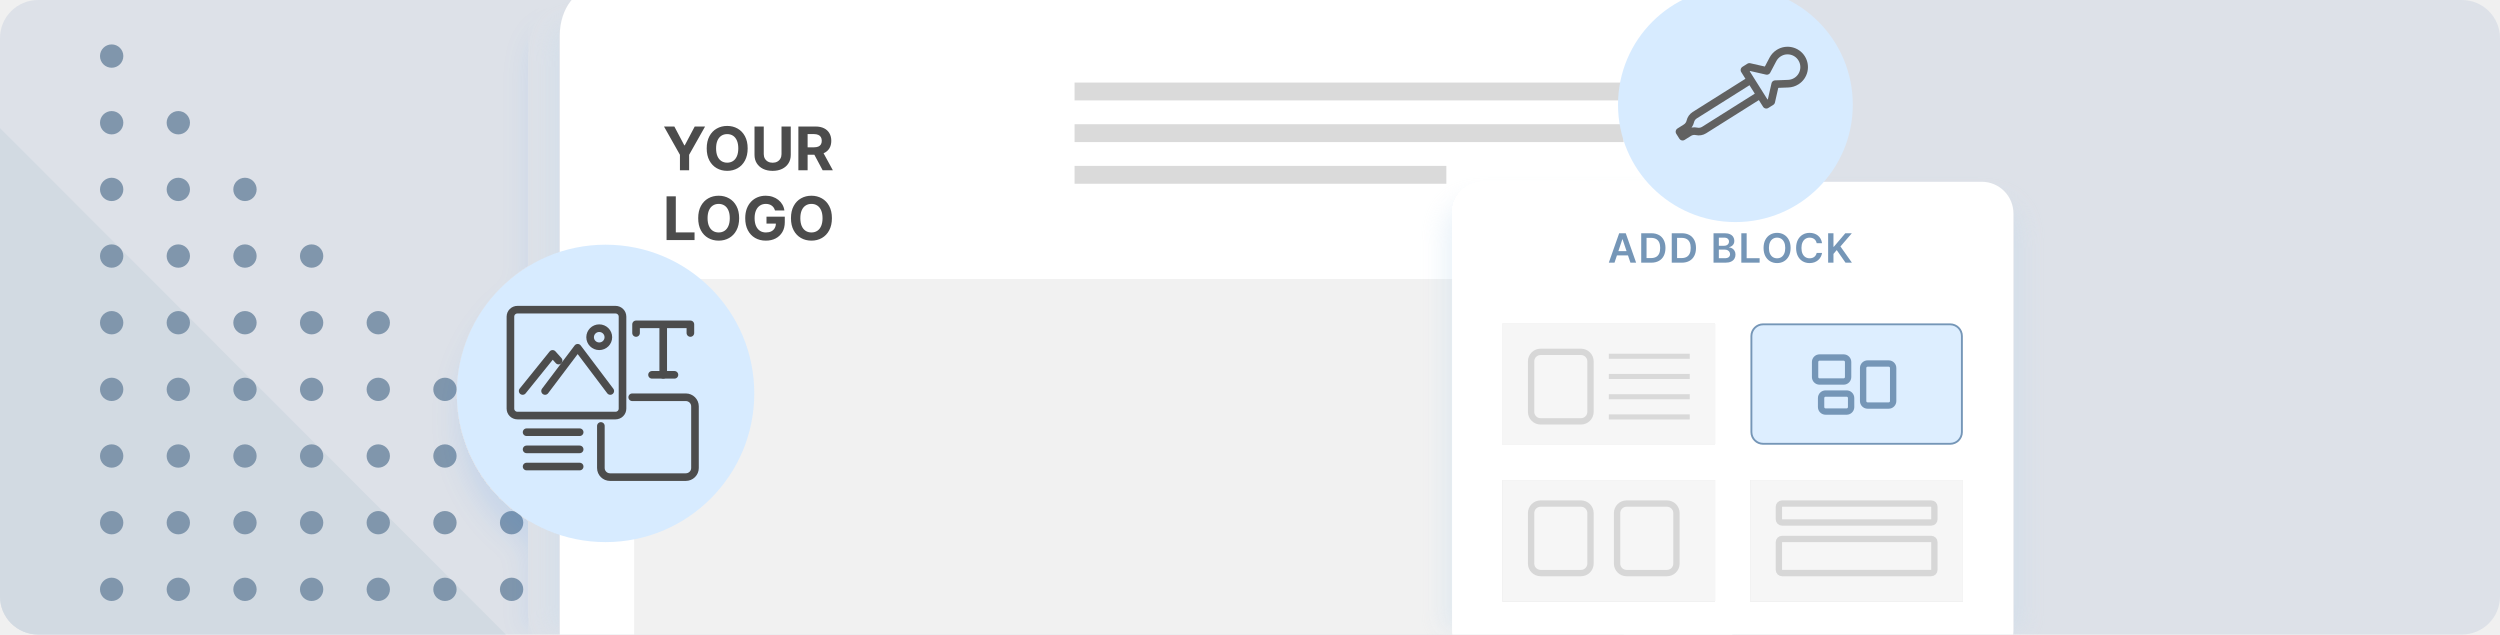
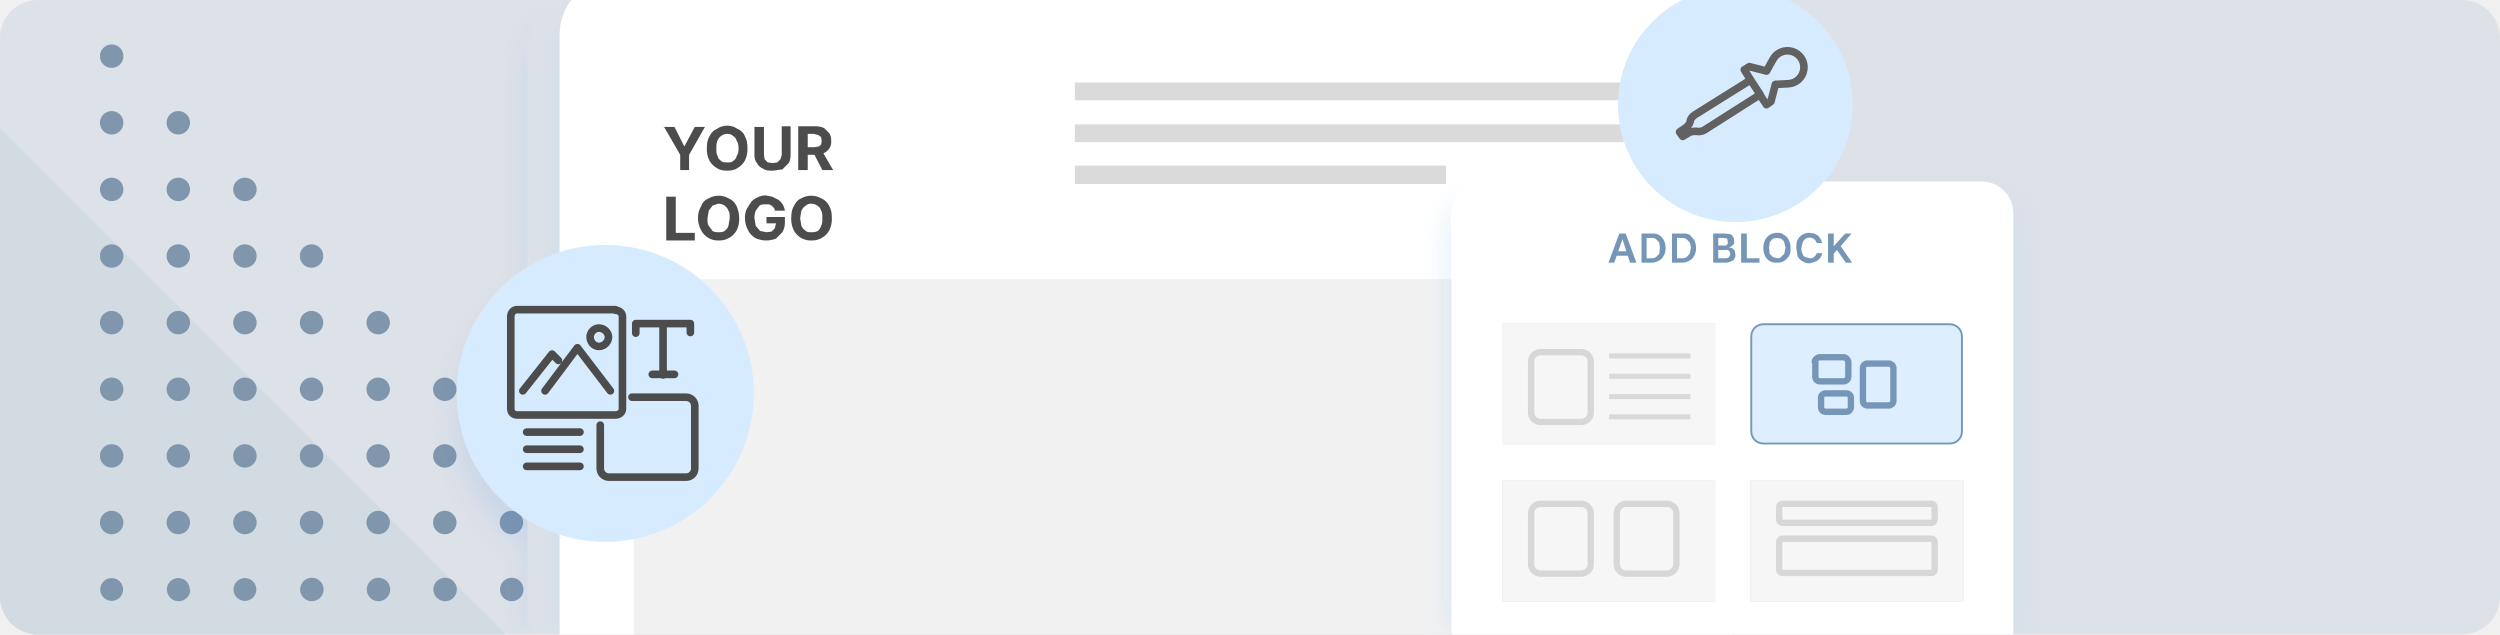
- <svg xmlns="http://www.w3.org/2000/svg" viewBox="0 0 394 100" fill="none">
-   <g clip-path="url(#clip0_22_3989)">
-     <rect width="394" height="100" rx="6" fill="#DDE1E8" />
-     <path d="M142.67 163H0V20.185L142.67 163Z" fill="#D2DAE2" />
-     <path d="M19.434 92.88C19.434 93.896 18.611 94.718 17.595 94.718C16.579 94.718 15.757 93.896 15.757 92.88C15.757 91.864 16.579 91.041 17.595 91.041C18.611 91.041 19.434 91.864 19.434 92.88Z" fill="#8096AC" />
-     <path d="M29.942 92.88C29.942 93.896 29.119 94.718 28.103 94.718C27.087 94.718 26.264 93.896 26.264 92.88C26.264 91.864 27.087 91.041 28.103 91.041C29.119 91.041 29.942 91.864 29.942 92.88Z" fill="#8096AC" />
-     <path d="M40.446 92.88C40.446 93.896 39.623 94.718 38.607 94.718C37.592 94.718 36.769 93.896 36.769 92.88C36.769 91.864 37.592 91.041 38.607 91.041C39.623 91.041 40.446 91.864 40.446 92.88Z" fill="#8096AC" />
-     <path d="M50.95 92.88C50.95 93.896 50.127 94.718 49.111 94.718C48.096 94.718 47.273 93.896 47.273 92.88C47.273 91.864 48.096 91.041 49.111 91.041C50.127 91.041 50.95 91.864 50.95 92.88Z" fill="#8096AC" />
-     <path d="M61.455 92.88C61.455 93.896 60.632 94.718 59.616 94.718C58.6 94.718 57.778 93.896 57.778 92.88C57.778 91.864 58.6 91.041 59.616 91.041C60.632 91.041 61.455 91.864 61.455 92.88Z" fill="#8096AC" />
-     <path d="M71.962 92.88C71.962 93.896 71.139 94.718 70.124 94.718C69.108 94.718 68.285 93.896 68.285 92.88C68.285 91.864 69.108 91.041 70.124 91.041C71.139 91.041 71.962 91.864 71.962 92.88Z" fill="#8096AC" />
-     <path d="M82.466 92.88C82.466 93.896 81.644 94.718 80.628 94.718C79.612 94.718 78.789 93.896 78.789 92.88C78.789 91.864 79.612 91.041 80.628 91.041C81.644 91.041 82.466 91.864 82.466 92.88Z" fill="#8096AC" />
-     <path d="M92.971 92.88C92.971 93.896 92.148 94.718 91.132 94.718C90.117 94.718 89.294 93.896 89.294 92.88C89.294 91.864 90.117 91.041 91.132 91.041C92.148 91.041 92.971 91.864 92.971 92.88Z" fill="#8096AC" />
-     <path d="M103.475 92.88C103.475 93.896 102.652 94.718 101.637 94.718C100.621 94.718 99.798 93.896 99.798 92.88C99.798 91.864 100.621 91.041 101.637 91.041C102.652 91.041 103.475 91.864 103.475 92.88Z" fill="#8096AC" />
-     <path d="M17.599 84.214C18.614 84.214 19.437 83.391 19.437 82.375C19.437 81.36 18.614 80.537 17.599 80.537C16.583 80.537 15.76 81.36 15.76 82.375C15.76 83.391 16.583 84.214 17.599 84.214Z" fill="#8096AC" />
-     <path d="M28.103 84.214C29.118 84.214 29.941 83.391 29.941 82.375C29.941 81.36 29.118 80.537 28.103 80.537C27.087 80.537 26.264 81.36 26.264 82.375C26.264 83.391 27.087 84.214 28.103 84.214Z" fill="#8096AC" />
-     <path d="M38.607 84.214C39.623 84.214 40.446 83.391 40.446 82.375C40.446 81.36 39.623 80.537 38.607 80.537C37.592 80.537 36.769 81.36 36.769 82.375C36.769 83.391 37.592 84.214 38.607 84.214Z" fill="#8096AC" />
-     <path d="M49.111 84.214C50.127 84.214 50.95 83.391 50.95 82.375C50.95 81.36 50.127 80.537 49.111 80.537C48.096 80.537 47.273 81.36 47.273 82.375C47.273 83.391 48.096 84.214 49.111 84.214Z" fill="#8096AC" />
-     <path d="M59.616 84.214C60.631 84.214 61.455 83.391 61.455 82.375C61.455 81.36 60.631 80.537 59.616 80.537C58.6 80.537 57.777 81.36 57.777 82.375C57.777 83.391 58.6 84.214 59.616 84.214Z" fill="#8096AC" />
-     <path d="M70.124 84.214C71.139 84.214 71.962 83.391 71.962 82.375C71.962 81.36 71.139 80.537 70.124 80.537C69.108 80.537 68.285 81.36 68.285 82.375C68.285 83.391 69.108 84.214 70.124 84.214Z" fill="#8096AC" />
-     <path d="M80.628 84.214C81.643 84.214 82.466 83.391 82.466 82.375C82.466 81.36 81.643 80.537 80.628 80.537C79.612 80.537 78.789 81.36 78.789 82.375C78.789 83.391 79.612 84.214 80.628 84.214Z" fill="#8096AC" />
-     <path d="M91.132 84.214C92.147 84.214 92.971 83.391 92.971 82.375C92.971 81.36 92.147 80.537 91.132 80.537C90.117 80.537 89.293 81.36 89.293 82.375C89.293 83.391 90.117 84.214 91.132 84.214Z" fill="#8096AC" />
-     <path d="M17.599 73.707C18.614 73.707 19.437 72.883 19.437 71.868C19.437 70.853 18.614 70.029 17.599 70.029C16.583 70.029 15.76 70.853 15.76 71.868C15.76 72.883 16.583 73.707 17.599 73.707Z" fill="#8096AC" />
-     <path d="M28.103 73.707C29.118 73.707 29.941 72.883 29.941 71.868C29.941 70.853 29.118 70.029 28.103 70.029C27.087 70.029 26.264 70.853 26.264 71.868C26.264 72.883 27.087 73.707 28.103 73.707Z" fill="#8096AC" />
-     <path d="M38.607 73.707C39.623 73.707 40.446 72.883 40.446 71.868C40.446 70.853 39.623 70.029 38.607 70.029C37.592 70.029 36.769 70.853 36.769 71.868C36.769 72.883 37.592 73.707 38.607 73.707Z" fill="#8096AC" />
-     <path d="M49.111 73.707C50.127 73.707 50.95 72.883 50.95 71.868C50.95 70.853 50.127 70.029 49.111 70.029C48.096 70.029 47.273 70.853 47.273 71.868C47.273 72.883 48.096 73.707 49.111 73.707Z" fill="#8096AC" />
-     <path d="M59.616 73.707C60.631 73.707 61.455 72.883 61.455 71.868C61.455 70.853 60.631 70.029 59.616 70.029C58.6 70.029 57.777 70.853 57.777 71.868C57.777 72.883 58.6 73.707 59.616 73.707Z" fill="#8096AC" />
-     <path d="M70.124 73.707C71.139 73.707 71.962 72.883 71.962 71.868C71.962 70.853 71.139 70.029 70.124 70.029C69.108 70.029 68.285 70.853 68.285 71.868C68.285 72.883 69.108 73.707 70.124 73.707Z" fill="#8096AC" />
-     <path d="M80.628 73.707C81.643 73.707 82.466 72.883 82.466 71.868C82.466 70.853 81.643 70.029 80.628 70.029C79.612 70.029 78.789 70.853 78.789 71.868C78.789 72.883 79.612 73.707 80.628 73.707Z" fill="#8096AC" />
-     <path d="M17.599 63.202C18.614 63.202 19.437 62.379 19.437 61.364C19.437 60.348 18.614 59.525 17.599 59.525C16.583 59.525 15.76 60.348 15.76 61.364C15.76 62.379 16.583 63.202 17.599 63.202Z" fill="#8096AC" />
-     <path d="M28.103 63.202C29.118 63.202 29.941 62.379 29.941 61.364C29.941 60.348 29.118 59.525 28.103 59.525C27.087 59.525 26.264 60.348 26.264 61.364C26.264 62.379 27.087 63.202 28.103 63.202Z" fill="#8096AC" />
-     <path d="M38.607 63.202C39.623 63.202 40.446 62.379 40.446 61.364C40.446 60.348 39.623 59.525 38.607 59.525C37.592 59.525 36.769 60.348 36.769 61.364C36.769 62.379 37.592 63.202 38.607 63.202Z" fill="#8096AC" />
-     <path d="M49.111 63.202C50.127 63.202 50.95 62.379 50.95 61.364C50.95 60.348 50.127 59.525 49.111 59.525C48.096 59.525 47.273 60.348 47.273 61.364C47.273 62.379 48.096 63.202 49.111 63.202Z" fill="#8096AC" />
-     <path d="M59.616 63.202C60.631 63.202 61.455 62.379 61.455 61.364C61.455 60.348 60.631 59.525 59.616 59.525C58.6 59.525 57.777 60.348 57.777 61.364C57.777 62.379 58.6 63.202 59.616 63.202Z" fill="#8096AC" />
-     <path d="M70.124 63.202C71.139 63.202 71.962 62.379 71.962 61.364C71.962 60.348 71.139 59.525 70.124 59.525C69.108 59.525 68.285 60.348 68.285 61.364C68.285 62.379 69.108 63.202 70.124 63.202Z" fill="#8096AC" />
-     <path d="M17.599 52.698C18.614 52.698 19.437 51.875 19.437 50.859C19.437 49.844 18.614 49.021 17.599 49.021C16.583 49.021 15.76 49.844 15.76 50.859C15.76 51.875 16.583 52.698 17.599 52.698Z" fill="#8096AC" />
-     <path d="M28.103 52.698C29.118 52.698 29.941 51.875 29.941 50.859C29.941 49.844 29.118 49.021 28.103 49.021C27.087 49.021 26.264 49.844 26.264 50.859C26.264 51.875 27.087 52.698 28.103 52.698Z" fill="#8096AC" />
-     <path d="M38.607 52.698C39.623 52.698 40.446 51.875 40.446 50.859C40.446 49.844 39.623 49.021 38.607 49.021C37.592 49.021 36.769 49.844 36.769 50.859C36.769 51.875 37.592 52.698 38.607 52.698Z" fill="#8096AC" />
-     <path d="M49.111 52.698C50.127 52.698 50.95 51.875 50.95 50.859C50.95 49.844 50.127 49.021 49.111 49.021C48.096 49.021 47.273 49.844 47.273 50.859C47.273 51.875 48.096 52.698 49.111 52.698Z" fill="#8096AC" />
-     <path d="M59.616 52.698C60.631 52.698 61.455 51.875 61.455 50.859C61.455 49.844 60.631 49.021 59.616 49.021C58.6 49.021 57.777 49.844 57.777 50.859C57.777 51.875 58.6 52.698 59.616 52.698Z" fill="#8096AC" />
-     <path d="M17.599 42.194C18.614 42.194 19.437 41.37 19.437 40.355C19.437 39.34 18.614 38.516 17.599 38.516C16.583 38.516 15.76 39.34 15.76 40.355C15.76 41.37 16.583 42.194 17.599 42.194Z" fill="#8096AC" />
-     <path d="M28.103 42.194C29.118 42.194 29.941 41.37 29.941 40.355C29.941 39.34 29.118 38.516 28.103 38.516C27.087 38.516 26.264 39.34 26.264 40.355C26.264 41.37 27.087 42.194 28.103 42.194Z" fill="#8096AC" />
-     <path d="M38.607 42.194C39.623 42.194 40.446 41.37 40.446 40.355C40.446 39.34 39.623 38.516 38.607 38.516C37.592 38.516 36.769 39.34 36.769 40.355C36.769 41.37 37.592 42.194 38.607 42.194Z" fill="#8096AC" />
-     <path d="M49.111 42.194C50.127 42.194 50.95 41.37 50.95 40.355C50.95 39.34 50.127 38.516 49.111 38.516C48.096 38.516 47.273 39.34 47.273 40.355C47.273 41.37 48.096 42.194 49.111 42.194Z" fill="#8096AC" />
-     <path d="M17.599 31.689C18.614 31.689 19.437 30.866 19.437 29.851C19.437 28.835 18.614 28.012 17.599 28.012C16.583 28.012 15.76 28.835 15.76 29.851C15.76 30.866 16.583 31.689 17.599 31.689Z" fill="#8096AC" />
-     <path d="M28.103 31.689C29.118 31.689 29.941 30.866 29.941 29.851C29.941 28.835 29.118 28.012 28.103 28.012C27.087 28.012 26.264 28.835 26.264 29.851C26.264 30.866 27.087 31.689 28.103 31.689Z" fill="#8096AC" />
-     <path d="M38.607 31.689C39.623 31.689 40.446 30.866 40.446 29.851C40.446 28.835 39.623 28.012 38.607 28.012C37.592 28.012 36.769 28.835 36.769 29.851C36.769 30.866 37.592 31.689 38.607 31.689Z" fill="#8096AC" />
-     <path d="M17.599 21.182C18.614 21.182 19.437 20.358 19.437 19.343C19.437 18.328 18.614 17.504 17.599 17.504C16.583 17.504 15.76 18.328 15.76 19.343C15.76 20.358 16.583 21.182 17.599 21.182Z" fill="#8096AC" />
-     <path d="M28.103 21.182C29.118 21.182 29.941 20.358 29.941 19.343C29.941 18.328 29.118 17.504 28.103 17.504C27.087 17.504 26.264 18.328 26.264 19.343C26.264 20.358 27.087 21.182 28.103 21.182Z" fill="#8096AC" />
-     <path d="M17.599 10.677C18.614 10.677 19.437 9.854 19.437 8.839C19.437 7.823 18.614 7 17.599 7C16.583 7 15.76 7.823 15.76 8.839C15.76 9.854 16.583 10.677 17.599 10.677Z" fill="#8096AC" />
-     <g filter="url(#filter0_d_22_3989)">
-       <g filter="url(#filter1_d_22_3989)">
-         <path d="M273.014 117.799C273.014 121.967 270.889 126 267.709 126H93.981C90.802 126 88.225 121.967 88.225 117.799V5.547C88.225 1.379 90.802 -2 93.981 -2H267.708C270.889 -2 273.014 1.379 273.014 5.547V117.799Z" fill="white" />
+ <svg xmlns="http://www.w3.org/2000/svg" fill="none" viewBox="0 0 394 100">
+   <g clip-path="url(#a)">
+     <rect width="394" height="100" fill="#DDE1E8" rx="6" />
+     <path fill="#D2DAE2" d="M142.7 163H0V20.2L142.7 163Z" />
+     <path fill="#8096AC" d="M19.4 92.9a1.8 1.8 0 1 1-3.6 0 1.8 1.8 0 0 1 3.6 0Zm10.6 0a1.8 1.8 0 1 1-3.7 0 1.8 1.8 0 0 1 3.6 0Zm10.4 0a1.8 1.8 0 1 1-3.6 0 1.8 1.8 0 0 1 3.6 0Zm10.6 0a1.8 1.8 0 1 1-3.7 0 1.8 1.8 0 0 1 3.7 0Zm10.5 0a1.8 1.8 0 1 1-3.7 0 1.8 1.8 0 0 1 3.7 0Zm10.5 0a1.8 1.8 0 1 1-3.7 0 1.8 1.8 0 0 1 3.7 0Zm10.5 0a1.8 1.8 0 1 1-3.7 0 1.8 1.8 0 0 1 3.7 0Zm10.5 0a1.8 1.8 0 1 1-3.7 0 1.8 1.8 0 0 1 3.7 0Zm10.5 0a1.8 1.8 0 1 1-3.7 0 1.8 1.8 0 0 1 3.7 0Zm-85.9-8.7a1.8 1.8 0 1 0 0-3.7 1.8 1.8 0 0 0 0 3.7Zm10.5 0a1.8 1.8 0 1 0 0-3.7 1.8 1.8 0 0 0 0 3.7Zm10.5 0a1.8 1.8 0 1 0 0-3.7 1.8 1.8 0 0 0 0 3.7Zm10.5 0a1.8 1.8 0 1 0 0-3.7 1.8 1.8 0 0 0 0 3.7Zm10.5 0a1.8 1.8 0 1 0 0-3.7 1.8 1.8 0 0 0 0 3.7Zm10.5 0a1.8 1.8 0 1 0 0-3.7 1.8 1.8 0 0 0 0 3.7Zm10.5 0a1.8 1.8 0 1 0 0-3.7 1.8 1.8 0 0 0 0 3.7Zm10.5 0a1.8 1.8 0 1 0 0-3.7 1.8 1.8 0 0 0 0 3.7ZM17.6 73.7a1.8 1.8 0 1 0 0-3.7 1.8 1.8 0 0 0 0 3.7Zm10.5 0a1.8 1.8 0 1 0 0-3.7 1.8 1.8 0 0 0 0 3.7Zm10.5 0a1.8 1.8 0 1 0 0-3.7 1.8 1.8 0 0 0 0 3.7Zm10.5 0a1.8 1.8 0 1 0 0-3.7 1.8 1.8 0 0 0 0 3.7Zm10.5 0a1.8 1.8 0 1 0 0-3.7 1.8 1.8 0 0 0 0 3.7Zm10.5 0a1.8 1.8 0 1 0 0-3.7 1.8 1.8 0 0 0 0 3.7Zm10.5 0a1.8 1.8 0 1 0 0-3.7 1.8 1.8 0 0 0 0 3.7Zm-63-10.5a1.8 1.8 0 1 0 0-3.7 1.8 1.8 0 0 0 0 3.7Zm10.5 0a1.8 1.8 0 1 0 0-3.7 1.8 1.8 0 0 0 0 3.7Zm10.5 0a1.8 1.8 0 1 0 0-3.7 1.8 1.8 0 0 0 0 3.7Zm10.5 0a1.8 1.8 0 1 0 0-3.7 1.8 1.8 0 0 0 0 3.7Zm10.5 0a1.8 1.8 0 1 0 0-3.7 1.8 1.8 0 0 0 0 3.7Zm10.5 0a1.8 1.8 0 1 0 0-3.7 1.8 1.8 0 0 0 0 3.7ZM17.6 52.7a1.8 1.8 0 1 0 0-3.7 1.8 1.8 0 0 0 0 3.7Zm10.5 0a1.8 1.8 0 1 0 0-3.7 1.8 1.8 0 0 0 0 3.7Zm10.5 0a1.8 1.8 0 1 0 0-3.7 1.8 1.8 0 0 0 0 3.7Zm10.5 0a1.8 1.8 0 1 0 0-3.7 1.8 1.8 0 0 0 0 3.7Zm10.5 0a1.8 1.8 0 1 0 0-3.7 1.8 1.8 0 0 0 0 3.7Zm-42-10.5a1.8 1.8 0 1 0 0-3.7 1.8 1.8 0 0 0 0 3.7Zm10.5 0a1.8 1.8 0 1 0 0-3.7 1.8 1.8 0 0 0 0 3.7Zm10.5 0a1.8 1.8 0 1 0 0-3.7 1.8 1.8 0 0 0 0 3.7Zm10.5 0a1.8 1.8 0 1 0 0-3.7 1.8 1.8 0 0 0 0 3.7ZM17.6 31.7a1.8 1.8 0 1 0 0-3.7 1.8 1.8 0 0 0 0 3.7Zm10.5 0a1.8 1.8 0 1 0 0-3.7 1.8 1.8 0 0 0 0 3.7Zm10.5 0a1.8 1.8 0 1 0 0-3.7 1.8 1.8 0 0 0 0 3.7Zm-21-10.5a1.8 1.8 0 1 0 0-3.7 1.8 1.8 0 0 0 0 3.7Zm10.5 0a1.8 1.8 0 1 0 0-3.7 1.8 1.8 0 0 0 0 3.7ZM17.6 10.7a1.8 1.8 0 1 0 0-3.7 1.8 1.8 0 0 0 0 3.7Z" />
+     <g filter="url(#b)">
+       <g filter="url(#c)">
+         <path fill="#fff" d="M273 117.8c0 4.2-2.1 8.2-5.3 8.2H94c-3.2 0-5.8-4-5.8-8.2V5.5C88.2 1.4 90.8-2 94-2h173.7c3.2 0 5.3 3.4 5.3 7.5v112.3Z" />
      </g>
-       <path d="M99.944 48.972C99.944 46.21 102.182 43.972 104.944 43.972H250.887C253.649 43.972 255.887 46.21 255.887 48.972V104.775C255.887 107.536 253.649 109.775 250.887 109.775H104.944C102.182 109.775 99.944 107.536 99.944 104.775V48.972Z" fill="#F1F1F1" />
-       <path d="M169.352 13.011H255.887V15.825H169.352V13.011ZM169.352 19.578H255.887V22.393H169.352V19.578ZM169.352 26.145H227.944V28.96H169.352V26.145Z" fill="#DADADA" />
-       <circle cx="95.437" cy="62" r="23.437" fill="#D7EBFF" />
-       <path d="M99.637 62.607H108.082C108.881 62.607 109.529 63.248 109.529 64.039V73.761C109.529 74.552 108.88 75.193 108.082 75.193H96.145C95.345 75.193 94.697 74.551 94.697 73.761V67.13" stroke="#4C4C4C" stroke-width="1.2" stroke-linecap="round" stroke-linejoin="round" />
-       <path d="M104.523 51.203V59.072" stroke="#4C4C4C" stroke-width="1.2" stroke-linecap="round" stroke-linejoin="round" />
-       <path d="M100.243 52.479V51.118H108.805V52.479" stroke="#4C4C4C" stroke-width="1.2" stroke-linecap="round" stroke-linejoin="round" />
-       <path d="M102.759 59.072H106.29" stroke="#4C4C4C" stroke-width="1.2" stroke-linecap="round" stroke-linejoin="round" />
-       <path d="M82.99 68.117H91.355" stroke="#4C4C4C" stroke-width="1.2" stroke-linecap="round" stroke-linejoin="round" />
-       <path d="M82.99 70.821H91.355" stroke="#4C4C4C" stroke-width="1.2" stroke-linecap="round" stroke-linejoin="round" />
-       <path d="M82.99 73.527H91.355" stroke="#4C4C4C" stroke-width="1.2" stroke-linecap="round" stroke-linejoin="round" />
-       <path d="M97.002 48.805H81.549C80.939 48.805 80.444 49.295 80.444 49.899V64.399C80.444 65.003 80.939 65.493 81.549 65.493H97.002C97.613 65.493 98.108 65.003 98.108 64.399V49.899C98.108 49.295 97.613 48.805 97.002 48.805Z" stroke="#4C4C4C" stroke-width="1.2" stroke-linecap="round" stroke-linejoin="round" />
-       <path d="M85.903 61.62L91.041 54.807L96.18 61.62" stroke="#4C4C4C" stroke-width="1.2" stroke-linecap="round" stroke-linejoin="round" />
-       <path d="M88.036 56.83L87.088 55.772L82.37 61.62" stroke="#4C4C4C" stroke-width="1.2" stroke-linecap="round" stroke-linejoin="round" />
-       <path d="M94.439 54.572C95.234 54.572 95.877 53.934 95.877 53.146C95.877 52.358 95.234 51.72 94.439 51.72C93.645 51.72 93.002 52.358 93.002 53.146C93.002 53.934 93.645 54.572 94.439 54.572Z" stroke="#4C4C4C" stroke-width="1.2" stroke-linecap="round" stroke-linejoin="round" />
-       <path d="M104.646 19.94H106.278L107.849 22.908H107.916L109.488 19.94H111.12L108.606 24.395V26.831H107.159V24.395L104.646 19.94ZM117.831 23.385C117.831 24.137 117.689 24.776 117.404 25.303C117.121 25.831 116.736 26.233 116.247 26.511C115.76 26.787 115.213 26.925 114.605 26.925C113.992 26.925 113.443 26.786 112.956 26.508C112.469 26.23 112.084 25.827 111.802 25.3C111.519 24.773 111.378 24.135 111.378 23.385C111.378 22.634 111.519 21.995 111.802 21.468C112.084 20.94 112.469 20.539 112.956 20.263C113.443 19.985 113.992 19.846 114.605 19.846C115.213 19.846 115.76 19.985 116.247 20.263C116.736 20.539 117.121 20.94 117.404 21.468C117.689 21.995 117.831 22.634 117.831 23.385ZM116.354 23.385C116.354 22.899 116.281 22.488 116.136 22.154C115.992 21.82 115.789 21.566 115.527 21.393C115.264 21.221 114.957 21.134 114.605 21.134C114.252 21.134 113.945 21.221 113.683 21.393C113.42 21.566 113.216 21.82 113.07 22.154C112.927 22.488 112.855 22.899 112.855 23.385C112.855 23.872 112.927 24.283 113.07 24.617C113.216 24.951 113.42 25.205 113.683 25.377C113.945 25.55 114.252 25.637 114.605 25.637C114.957 25.637 115.264 25.55 115.527 25.377C115.789 25.205 115.992 24.951 116.136 24.617C116.281 24.283 116.354 23.872 116.354 23.385ZM123.167 19.94H124.624V24.415C124.624 24.918 124.504 25.357 124.264 25.734C124.026 26.111 123.693 26.405 123.265 26.616C122.836 26.824 122.337 26.928 121.767 26.928C121.195 26.928 120.695 26.824 120.267 26.616C119.838 26.405 119.505 26.111 119.267 25.734C119.03 25.357 118.911 24.918 118.911 24.415V19.94H120.368V24.291C120.368 24.553 120.425 24.786 120.539 24.99C120.656 25.195 120.82 25.355 121.03 25.472C121.241 25.588 121.487 25.646 121.767 25.646C122.05 25.646 122.296 25.588 122.504 25.472C122.715 25.355 122.878 25.195 122.992 24.99C123.109 24.786 123.167 24.553 123.167 24.291V19.94ZM125.823 26.831V19.94H128.541C129.062 19.94 129.506 20.033 129.874 20.219C130.244 20.403 130.525 20.665 130.718 21.003C130.913 21.34 131.011 21.736 131.011 22.191C131.011 22.649 130.912 23.042 130.715 23.372C130.518 23.7 130.232 23.951 129.857 24.126C129.485 24.301 129.034 24.388 128.504 24.388H126.684V23.217H128.269C128.547 23.217 128.778 23.179 128.962 23.103C129.146 23.026 129.283 22.912 129.372 22.76C129.464 22.607 129.51 22.418 129.51 22.191C129.51 21.962 129.464 21.769 129.372 21.612C129.283 21.455 129.145 21.336 128.959 21.256C128.775 21.173 128.542 21.131 128.262 21.131H127.28V26.831H125.823ZM129.544 23.695L131.257 26.831H129.648L127.973 23.695H129.544ZM105.05 37.831V30.94H106.507V36.63H109.461V37.831H105.05ZM116.49 34.385C116.49 35.137 116.347 35.776 116.062 36.303C115.78 36.831 115.394 37.233 114.905 37.511C114.418 37.787 113.871 37.925 113.263 37.925C112.651 37.925 112.101 37.786 111.614 37.508C111.127 37.23 110.743 36.827 110.46 36.3C110.177 35.773 110.036 35.135 110.036 34.385C110.036 33.634 110.177 32.995 110.46 32.468C110.743 31.94 111.127 31.539 111.614 31.263C112.101 30.985 112.651 30.846 113.263 30.846C113.871 30.846 114.418 30.985 114.905 31.263C115.394 31.539 115.78 31.94 116.062 32.468C116.347 32.995 116.49 33.634 116.49 34.385ZM115.013 34.385C115.013 33.899 114.94 33.488 114.794 33.154C114.65 32.82 114.447 32.566 114.185 32.394C113.922 32.221 113.615 32.134 113.263 32.134C112.911 32.134 112.603 32.221 112.341 32.394C112.079 32.566 111.874 32.82 111.729 33.154C111.585 33.488 111.513 33.899 111.513 34.385C111.513 34.872 111.585 35.283 111.729 35.617C111.874 35.951 112.079 36.205 112.341 36.377C112.603 36.55 112.911 36.636 113.263 36.636C113.615 36.636 113.922 36.55 114.185 36.377C114.447 36.205 114.65 35.951 114.794 35.617C114.94 35.283 115.013 34.872 115.013 34.385ZM122.138 33.167C122.091 33.004 122.025 32.859 121.94 32.733C121.855 32.605 121.75 32.498 121.627 32.41C121.506 32.321 121.367 32.252 121.21 32.205C121.055 32.158 120.883 32.134 120.695 32.134C120.343 32.134 120.033 32.222 119.766 32.397C119.501 32.572 119.295 32.826 119.147 33.161C118.999 33.493 118.925 33.899 118.925 34.379C118.925 34.859 118.998 35.267 119.144 35.603C119.289 35.94 119.496 36.197 119.763 36.374C120.03 36.549 120.345 36.636 120.708 36.636C121.038 36.636 121.32 36.578 121.553 36.462C121.788 36.343 121.968 36.175 122.091 35.96C122.217 35.745 122.28 35.49 122.28 35.196L122.576 35.24H120.799V34.143H123.683V35.011C123.683 35.617 123.555 36.137 123.299 36.572C123.043 37.005 122.691 37.34 122.243 37.575C121.794 37.809 121.28 37.925 120.702 37.925C120.055 37.925 119.488 37.783 118.999 37.498C118.51 37.211 118.129 36.804 117.855 36.276C117.584 35.747 117.448 35.119 117.448 34.392C117.448 33.834 117.529 33.336 117.69 32.898C117.854 32.459 118.083 32.086 118.376 31.781C118.67 31.476 119.012 31.244 119.403 31.085C119.793 30.925 120.216 30.846 120.671 30.846C121.062 30.846 121.425 30.903 121.761 31.017C122.098 31.13 122.396 31.289 122.656 31.495C122.919 31.701 123.133 31.947 123.299 32.232C123.465 32.515 123.572 32.826 123.619 33.167H122.138ZM131.109 34.385C131.109 35.137 130.967 35.776 130.682 36.303C130.4 36.831 130.014 37.233 129.525 37.511C129.038 37.787 128.491 37.925 127.883 37.925C127.27 37.925 126.721 37.786 126.234 37.508C125.747 37.23 125.363 36.827 125.08 36.3C124.797 35.773 124.656 35.135 124.656 34.385C124.656 33.634 124.797 32.995 125.08 32.468C125.363 31.94 125.747 31.539 126.234 31.263C126.721 30.985 127.27 30.846 127.883 30.846C128.491 30.846 129.038 30.985 129.525 31.263C130.014 31.539 130.4 31.94 130.682 32.468C130.967 32.995 131.109 33.634 131.109 34.385ZM129.632 34.385C129.632 33.899 129.559 33.488 129.414 33.154C129.27 32.82 129.067 32.566 128.805 32.394C128.542 32.221 128.235 32.134 127.883 32.134C127.531 32.134 127.223 32.221 126.961 32.394C126.698 32.566 126.494 32.82 126.348 33.154C126.205 33.488 126.133 33.899 126.133 34.385C126.133 34.872 126.205 35.283 126.348 35.617C126.494 35.951 126.698 36.205 126.961 36.377C127.223 36.55 127.531 36.636 127.883 36.636C128.235 36.636 128.542 36.55 128.805 36.377C129.067 36.205 129.27 35.951 129.414 35.617C129.559 35.283 129.632 34.872 129.632 34.385Z" fill="#4C4C4C" />
+       <path fill="#F1F1F1" d="M100 49a5 5 0 0 1 5-5h145.9a5 5 0 0 1 5 5v55.8a5 5 0 0 1-5 5h-146a5 5 0 0 1-5-5V49Z" />
+       <path fill="#DADADA" d="M169.4 13h86.5v2.8h-86.5V13Zm0 6.6h86.5v2.8h-86.5v-2.8Zm0 6.5h58.5V29h-58.5v-3Z" />
+       <circle cx="95.4" cy="62" r="23.4" fill="#D7EBFF" />
+       <path stroke="#4C4C4C" stroke-linecap="round" stroke-linejoin="round" stroke-width="1.2" d="M99.6 62.6h8.5c.8 0 1.4.6 1.4 1.4v9.8c0 .8-.6 1.4-1.4 1.4H96c-.8 0-1.4-.6-1.4-1.4V67m9.9-15.8v7.9m-4.3-6.6V51h8.6v1.4m-6 6.6h3.5M83 68.1h8.4M83 70.8h8.4M83 73.5h8.4" />
+       <path stroke="#4C4C4C" stroke-linecap="round" stroke-linejoin="round" stroke-width="1.2" d="M97 48.8H81.5c-.6 0-1 .5-1 1.1v14.5c0 .6.4 1 1 1H97c.6 0 1.1-.4 1.1-1V49.9c0-.6-.5-1-1.1-1Z" />
+       <path stroke="#4C4C4C" stroke-linecap="round" stroke-linejoin="round" stroke-width="1.2" d="m85.9 61.6 5.1-6.8 5.2 6.8M88 56.8l-1-1-4.6 5.8m12-7c.8 0 1.5-.7 1.5-1.5 0-.7-.7-1.4-1.5-1.4s-1.4.7-1.4 1.4c0 .8.6 1.5 1.4 1.5Z" />
+       <path fill="#4C4C4C" d="M104.6 20h1.7l1.5 3h.1l1.6-3h1.6l-2.5 4.4v2.4h-1.4v-2.4l-2.6-4.5Zm13.2 3.4a4 4 0 0 1-.4 1.9 3 3 0 0 1-1.2 1.2c-.4.3-1 .4-1.6.4-.6 0-1.2-.1-1.6-.4a3 3 0 0 1-1.2-1.2 4 4 0 0 1-.4-2c0-.7.1-1.3.4-1.8.3-.6.7-1 1.2-1.2.4-.3 1-.5 1.6-.5.6 0 1.2.2 1.6.5.5.2 1 .6 1.2 1.2.3.5.4 1.1.4 1.9Zm-1.4 0c0-.5-.1-1-.3-1.2-.1-.4-.3-.6-.6-.8-.2-.2-.5-.3-.9-.3a1.7 1.7 0 0 0-1.5 1c-.2.4-.2.8-.2 1.3s0 .9.2 1.2c.1.4.3.6.6.8.2.2.6.2 1 .2.3 0 .6 0 .8-.2.3-.2.5-.4.6-.8.2-.3.3-.7.3-1.2Zm6.8-3.5h1.4v4.5c0 .5-.1 1-.3 1.3l-1 1-1.5.2c-.6 0-1.1 0-1.5-.3-.5-.2-.8-.5-1-.9-.3-.3-.4-.8-.4-1.3V20h1.5v4.4l.1.7.5.5.8.1.7-.1.5-.5.2-.7V20Zm2.6 7v-7h2.7c.6 0 1 .1 1.4.3l.8.8c.2.3.3.7.3 1.2 0 .4 0 .8-.3 1.2a2 2 0 0 1-.8.7c-.4.2-.9.3-1.4.3h-1.8v-1.2h1.6l.7-.1.4-.3.1-.6-.1-.6-.4-.3-.7-.2h-1v5.7h-1.5Zm3.7-3.2 1.8 3.1h-1.7l-1.6-3.1h1.5ZM105 37.8V31h1.5v5.7h3v1.2H105Zm11.5-3.4a4 4 0 0 1-.4 1.9 3 3 0 0 1-1.2 1.2 3 3 0 0 1-1.6.4 3 3 0 0 1-2.8-1.6 4 4 0 0 1-.5-2c0-.7.2-1.3.5-1.8.2-.6.6-1 1.1-1.2a3.2 3.2 0 0 1 3.3 0c.5.2.9.6 1.2 1.2.2.5.4 1.1.4 1.9Zm-1.5 0c0-.5 0-1-.2-1.2-.1-.4-.4-.6-.6-.8-.3-.2-.6-.3-1-.3l-.9.3-.6.8-.2 1.2c0 .5 0 .9.2 1.2l.6.8c.3.2.6.2 1 .2.3 0 .6 0 .9-.2.2-.2.5-.4.6-.8l.2-1.2Zm7.1-1.2c0-.2 0-.3-.2-.5l-.3-.3-.4-.2h-.5c-.4 0-.7 0-1 .2l-.6.8a3 3 0 0 0-.2 1.2l.2 1.2.7.8 1 .2.8-.1.5-.5.2-.8h.3-1.8v-1h2.9v.8a3 3 0 0 1-.4 1.6l-1 1a4.1 4.1 0 0 1-3.3-.1 3 3 0 0 1-1.1-1.2 4 4 0 0 1-.5-2c0-.5.1-1 .3-1.4l.7-1.1a3 3 0 0 1 1-.7c.4-.2.8-.3 1.3-.3l1 .2 1 .5a2.6 2.6 0 0 1 1 1.7H122Zm9 1.2a4 4 0 0 1-.4 1.9 3 3 0 0 1-1.2 1.2 3 3 0 0 1-1.6.4 3 3 0 0 1-2.8-1.6 4 4 0 0 1-.4-2c0-.7.1-1.3.4-1.8.3-.6.6-1 1.1-1.2a3.2 3.2 0 0 1 3.3 0c.5.2.9.6 1.2 1.2.3.5.4 1.1.4 1.9Zm-1.5 0c0-.5 0-1-.2-1.2-.1-.4-.3-.6-.6-.8-.3-.2-.6-.3-1-.3-.3 0-.6.1-.8.3-.3.2-.5.4-.7.8l-.2 1.2.2 1.2c.2.4.4.6.7.8.2.2.5.2.9.2.3 0 .6 0 1-.2.2-.2.4-.4.5-.8.2-.3.2-.7.2-1.2Z" />
    </g>
-     <g filter="url(#filter2_d_22_3989)">
-       <rect x="228.845" y="28.647" width="88.471" height="75.718" rx="5" fill="white" />
+     <g filter="url(#d)">
+       <rect width="88.5" height="75.7" x="228.8" y="28.6" fill="#fff" rx="5" />
    </g>
-     <rect x="236.816" y="50.964" width="33.475" height="19.129" fill="#F1F1F1" />
-     <rect x="236.816" y="50.964" width="33.475" height="19.129" fill="#F1F1F1" />
-     <rect x="236.816" y="50.964" width="33.475" height="19.129" fill="#F1F1F1" />
-     <rect x="236.816" y="50.964" width="33.475" height="19.129" fill="#F1F1F1" />
-     <rect x="236.816" y="50.964" width="33.475" height="19.129" fill="#F6F6F6" />
-     <rect x="276.02" y="51.114" width="33.175" height="18.829" rx="1.85" fill="#EBEBEB" />
-     <rect x="276.02" y="51.114" width="33.175" height="18.829" rx="1.85" fill="#EBEBEB" />
-     <rect x="276.02" y="51.114" width="33.175" height="18.829" rx="1.85" fill="#EBEBEB" />
-     <rect x="276.02" y="51.114" width="33.175" height="18.829" rx="1.85" fill="#EBEBEB" />
-     <rect x="276.02" y="51.114" width="33.175" height="18.829" rx="1.85" fill="#DDEEFF" />
-     <rect x="276.02" y="51.114" width="33.175" height="18.829" rx="1.85" stroke="#7596B7" stroke-width="0.3" />
-     <path d="M286.057 57.053C286.057 56.661 286.375 56.343 286.767 56.343H290.553C290.945 56.343 291.263 56.661 291.263 57.053V59.419C291.263 59.812 290.945 60.129 290.553 60.129H286.767C286.375 60.129 286.057 59.812 286.057 59.419V57.053Z" stroke="#7596B7" stroke-linecap="round" stroke-linejoin="round" />
-     <path d="M293.629 58C293.629 57.608 293.947 57.29 294.339 57.29H297.652C298.044 57.29 298.362 57.608 298.362 58V63.205C298.362 63.597 298.044 63.915 297.652 63.915H294.339C293.947 63.915 293.629 63.597 293.629 63.205V58Z" stroke="#7596B7" stroke-linecap="round" stroke-linejoin="round" />
-     <path d="M287.004 62.732C287.004 62.34 287.322 62.022 287.714 62.022H291.026C291.418 62.022 291.736 62.34 291.736 62.732V64.152C291.736 64.544 291.418 64.862 291.026 64.862H287.714C287.322 64.862 287.004 64.544 287.004 64.152V62.732Z" stroke="#7596B7" stroke-linecap="round" stroke-linejoin="round" />
-     <rect x="236.816" y="75.672" width="33.475" height="19.129" fill="#EBEBEB" />
-     <rect x="236.816" y="75.672" width="33.475" height="19.129" fill="#EBEBEB" />
-     <rect x="236.816" y="75.672" width="33.475" height="19.129" fill="#EBEBEB" />
-     <rect x="236.816" y="75.672" width="33.475" height="19.129" fill="#EBEBEB" />
-     <rect x="236.816" y="75.672" width="33.475" height="19.129" fill="#F6F6F6" />
-     <rect x="275.87" y="75.672" width="33.475" height="19.129" fill="#EBEBEB" />
-     <rect x="275.87" y="75.672" width="33.475" height="19.129" fill="#EBEBEB" />
-     <rect x="275.87" y="75.672" width="33.475" height="19.129" fill="#EBEBEB" />
-     <rect x="275.87" y="75.672" width="33.475" height="19.129" fill="#EBEBEB" />
-     <rect x="275.87" y="75.672" width="33.475" height="19.129" fill="#F6F6F6" />
-     <path d="M288.114 41.399V36.761H288.954V38.892H289.011L290.82 36.761H291.846L290.053 38.842L291.862 41.399H290.852L289.468 39.411L288.954 40.017V41.399H288.114Z" fill="#7596B7" />
-     <path d="M287.154 38.326H286.307C286.283 38.187 286.238 38.064 286.173 37.957C286.108 37.848 286.028 37.756 285.931 37.681C285.834 37.605 285.724 37.549 285.6 37.511C285.478 37.472 285.346 37.452 285.204 37.452C284.952 37.452 284.729 37.516 284.534 37.642C284.339 37.768 284.187 37.952 284.077 38.195C283.966 38.436 283.911 38.731 283.911 39.08C283.911 39.435 283.966 39.734 284.077 39.977C284.188 40.218 284.341 40.401 284.534 40.525C284.729 40.647 284.951 40.708 285.202 40.708C285.341 40.708 285.471 40.69 285.591 40.654C285.714 40.616 285.823 40.561 285.92 40.489C286.018 40.416 286.1 40.327 286.166 40.221C286.234 40.116 286.281 39.995 286.307 39.859L287.154 39.864C287.122 40.084 287.053 40.291 286.948 40.484C286.844 40.677 286.707 40.848 286.538 40.996C286.369 41.142 286.171 41.257 285.945 41.34C285.718 41.422 285.467 41.462 285.191 41.462C284.783 41.462 284.419 41.368 284.099 41.179C283.779 40.99 283.527 40.718 283.343 40.362C283.159 40.005 283.067 39.578 283.067 39.08C283.067 38.581 283.159 38.153 283.345 37.799C283.531 37.442 283.784 37.17 284.104 36.981C284.424 36.792 284.786 36.698 285.191 36.698C285.449 36.698 285.689 36.734 285.911 36.807C286.133 36.879 286.33 36.986 286.504 37.126C286.677 37.265 286.82 37.435 286.932 37.638C287.045 37.839 287.119 38.068 287.154 38.326Z" fill="#7596B7" />
-     <path d="M282.199 39.08C282.199 39.58 282.105 40.008 281.918 40.364C281.732 40.719 281.479 40.99 281.157 41.179C280.837 41.368 280.474 41.462 280.068 41.462C279.662 41.462 279.298 41.368 278.977 41.179C278.657 40.989 278.403 40.717 278.216 40.362C278.03 40.005 277.938 39.578 277.938 39.08C277.938 38.581 278.03 38.153 278.216 37.799C278.403 37.442 278.657 37.17 278.977 36.981C279.298 36.792 279.662 36.698 280.068 36.698C280.474 36.698 280.837 36.792 281.157 36.981C281.479 37.17 281.732 37.442 281.918 37.799C282.105 38.153 282.199 38.581 282.199 39.08ZM281.354 39.08C281.354 38.728 281.299 38.432 281.189 38.19C281.08 37.947 280.929 37.764 280.736 37.64C280.543 37.515 280.32 37.452 280.068 37.452C279.816 37.452 279.593 37.515 279.4 37.64C279.207 37.764 279.055 37.947 278.945 38.19C278.836 38.432 278.782 38.728 278.782 39.08C278.782 39.432 278.836 39.729 278.945 39.972C279.055 40.214 279.207 40.397 279.4 40.523C279.593 40.646 279.816 40.708 280.068 40.708C280.32 40.708 280.543 40.646 280.736 40.523C280.929 40.397 281.08 40.214 281.189 39.972C281.299 39.729 281.354 39.432 281.354 39.08Z" fill="#7596B7" />
-     <path d="M274.433 41.399V36.761H275.273V40.695H277.316V41.399H274.433Z" fill="#7596B7" />
-     <path d="M270.051 41.399V36.761H271.826C272.161 36.761 272.44 36.814 272.662 36.92C272.885 37.024 273.052 37.167 273.162 37.348C273.274 37.529 273.33 37.734 273.33 37.964C273.33 38.153 273.294 38.314 273.221 38.448C273.149 38.581 273.051 38.689 272.929 38.772C272.807 38.855 272.67 38.915 272.519 38.951V38.996C272.684 39.005 272.841 39.056 272.992 39.148C273.145 39.239 273.269 39.367 273.366 39.533C273.463 39.699 273.511 39.9 273.511 40.135C273.511 40.375 273.453 40.591 273.337 40.783C273.22 40.973 273.045 41.123 272.811 41.233C272.577 41.344 272.283 41.399 271.928 41.399H270.051ZM270.891 40.697H271.795C272.099 40.697 272.319 40.639 272.453 40.523C272.589 40.405 272.657 40.254 272.657 40.07C272.657 39.932 272.623 39.809 272.555 39.698C272.487 39.587 272.391 39.499 272.266 39.436C272.14 39.371 271.991 39.338 271.817 39.338H270.891V40.697ZM270.891 38.734H271.722C271.867 38.734 271.998 38.707 272.114 38.654C272.23 38.6 272.321 38.524 272.388 38.426C272.456 38.326 272.49 38.208 272.49 38.072C272.49 37.893 272.426 37.745 272.299 37.629C272.174 37.513 271.988 37.454 271.74 37.454H270.891V38.734Z" fill="#7596B7" />
-     <path d="M265.038 41.399H263.467V36.761H265.07C265.53 36.761 265.926 36.854 266.256 37.04C266.588 37.224 266.843 37.489 267.022 37.835C267.2 38.18 267.289 38.594 267.289 39.076C267.289 39.559 267.199 39.974 267.019 40.321C266.841 40.668 266.584 40.935 266.247 41.12C265.912 41.306 265.509 41.399 265.038 41.399ZM264.307 40.672H264.997C265.32 40.672 265.59 40.613 265.806 40.495C266.021 40.376 266.184 40.199 266.292 39.963C266.401 39.726 266.455 39.43 266.455 39.076C266.455 38.721 266.401 38.426 266.292 38.193C266.184 37.957 266.023 37.781 265.81 37.665C265.599 37.547 265.336 37.488 265.022 37.488H264.307V40.672Z" fill="#7596B7" />
-     <path d="M260.226 41.399H258.655V36.761H260.258C260.719 36.761 261.114 36.854 261.445 37.04C261.777 37.224 262.032 37.489 262.21 37.835C262.388 38.18 262.477 38.594 262.477 39.076C262.477 39.559 262.387 39.974 262.208 40.321C262.03 40.668 261.772 40.935 261.436 41.12C261.1 41.306 260.697 41.399 260.226 41.399ZM259.495 40.672H260.186C260.509 40.672 260.778 40.613 260.994 40.495C261.21 40.376 261.372 40.199 261.481 39.963C261.59 39.726 261.644 39.43 261.644 39.076C261.644 38.721 261.59 38.426 261.481 38.193C261.372 37.957 261.211 37.781 260.999 37.665C260.787 37.547 260.525 37.488 260.211 37.488H259.495V40.672Z" fill="#7596B7" />
-     <path d="M254.445 41.399H253.548L255.181 36.761H256.218L257.853 41.399H256.956L255.718 37.712H255.681L254.445 41.399ZM254.474 39.581H256.92V40.255H254.474V39.581Z" fill="#7596B7" />
-     <rect x="241.301" y="55.451" width="9.361" height="10.956" rx="1.5" stroke="#D7D7D7" />
-     <rect x="241.301" y="79.361" width="9.361" height="10.956" rx="1.5" stroke="#D7D7D7" />
-     <rect x="254.85" y="79.361" width="9.361" height="10.956" rx="1.5" stroke="#D7D7D7" />
-     <rect x="253.553" y="62.123" width="12.753" height="0.797" fill="#D9D9D9" />
-     <rect x="253.553" y="65.312" width="12.753" height="0.797" fill="#D9D9D9" />
-     <rect x="253.553" y="55.746" width="12.753" height="0.797" fill="#D9D9D9" />
-     <rect x="253.553" y="58.935" width="12.753" height="0.797" fill="#D9D9D9" />
-     <rect x="280.355" y="79.361" width="24.505" height="2.985" rx="0.5" stroke="#D7D7D7" />
-     <rect x="280.355" y="84.94" width="24.505" height="5.376" rx="0.5" stroke="#D7D7D7" />
+     <path fill="#F1F1F1" d="M236.8 51h33.5v19.1h-33.5z" />
+     <path fill="#F1F1F1" d="M236.8 51h33.5v19.1h-33.5z" />
+     <path fill="#F1F1F1" d="M236.8 51h33.5v19.1h-33.5z" />
+     <path fill="#F1F1F1" d="M236.8 51h33.5v19.1h-33.5z" />
+     <path fill="#F6F6F6" d="M236.8 51h33.5v19.1h-33.5z" />
+     <rect width="33.2" height="18.8" x="276" y="51.1" fill="#EBEBEB" rx="1.9" />
+     <rect width="33.2" height="18.8" x="276" y="51.1" fill="#EBEBEB" rx="1.9" />
+     <rect width="33.2" height="18.8" x="276" y="51.1" fill="#EBEBEB" rx="1.9" />
+     <rect width="33.2" height="18.8" x="276" y="51.1" fill="#EBEBEB" rx="1.9" />
+     <rect width="33.2" height="18.8" x="276" y="51.1" fill="#DEF" rx="1.9" />
+     <rect width="33.2" height="18.8" x="276" y="51.1" stroke="#7596B7" stroke-width=".3" rx="1.9" />
+     <path stroke="#7596B7" stroke-linecap="round" stroke-linejoin="round" d="M286 57c0-.3.4-.7.8-.7h3.8c.3 0 .7.4.7.8v2.3c0 .4-.4.7-.7.7h-3.8a.7.7 0 0 1-.7-.7v-2.3Zm7.6 1c0-.4.3-.7.7-.7h3.4c.3 0 .7.3.7.7v5.2c0 .4-.4.7-.7.7h-3.4a.7.7 0 0 1-.7-.7V58Zm-6.6 4.7c0-.4.3-.7.7-.7h3.3c.4 0 .7.3.7.7v1.5c0 .3-.3.7-.7.7h-3.3a.7.7 0 0 1-.7-.7v-1.5Z" />
+     <path fill="#EBEBEB" d="M236.8 75.7h33.5v19.1h-33.5z" />
+     <path fill="#EBEBEB" d="M236.8 75.7h33.5v19.1h-33.5z" />
+     <path fill="#EBEBEB" d="M236.8 75.7h33.5v19.1h-33.5z" />
+     <path fill="#EBEBEB" d="M236.8 75.7h33.5v19.1h-33.5z" />
+     <path fill="#F6F6F6" d="M236.8 75.7h33.5v19.1h-33.5z" />
+     <path fill="#EBEBEB" d="M275.9 75.7h33.5v19.1h-33.5z" />
+     <path fill="#EBEBEB" d="M275.9 75.7h33.5v19.1h-33.5z" />
+     <path fill="#EBEBEB" d="M275.9 75.7h33.5v19.1h-33.5z" />
+     <path fill="#EBEBEB" d="M275.9 75.7h33.5v19.1h-33.5z" />
+     <path fill="#F6F6F6" d="M275.9 75.7h33.5v19.1h-33.5z" />
+     <path fill="#7596B7" d="M288.1 41.4v-4.6h.9v2l1.8-2h1l-1.7 2 1.8 2.6h-1l-1.4-2-.5.6v1.4h-.9Zm-.9-3.1h-.9a1 1 0 0 0-.4-.6 1 1 0 0 0-.3-.2 1.3 1.3 0 0 0-1 .1c-.3.2-.4.4-.5.6l-.2.9c0 .3 0 .6.2.9 0 .2.2.4.4.5l.7.2h.4l.3-.2.3-.3.1-.3h.9a1.8 1.8 0 0 1-1.3 1.4l-.7.2a2 2 0 0 1-1.1-.3 2 2 0 0 1-.8-.8l-.2-1.3c0-.5 0-1 .2-1.3a2 2 0 0 1 1.9-1.1l.7.1.6.3.4.5.3.7Zm-5 .7c0 .6 0 1-.3 1.4a2 2 0 0 1-1.8 1c-.4 0-.8 0-1.1-.2a2 2 0 0 1-.8-.8c-.2-.4-.3-.8-.3-1.3s.1-1 .3-1.3a2 2 0 0 1 1.9-1.1c.4 0 .7 0 1 .3.4.2.6.4.8.8.2.4.3.8.3 1.3Zm-.8 0-.2-.8c-.1-.3-.3-.4-.5-.6l-.6-.1-.7.1-.5.6-.1.9.1.9.5.5.7.2c.2 0 .4 0 .6-.2l.5-.5.2-1Zm-7 2.4v-4.6h.9v3.9h2v.7h-2.9Zm-4.4 0v-4.6h1.8l.9.1a1.1 1.1 0 0 1 .6 1v.5l-.4.4-.4.2.5.1.4.4.1.6c0 .3 0 .5-.2.7 0 .2-.3.3-.5.4a2 2 0 0 1-.9.2h-1.8Zm.9-.7h.9c.3 0 .5 0 .7-.2l.2-.4a.7.7 0 0 0-.4-.7 1 1 0 0 0-.5 0h-1v1.3Zm0-2h1.1l.3-.3v-.3l-.1-.5-.6-.1h-.8v1.2Zm-5.9 2.7h-1.5v-4.6h1.6c.4 0 .8 0 1.2.2l.7.8c.2.4.3.8.3 1.3s-.1.9-.3 1.2c-.2.4-.4.6-.8.8-.3.2-.7.3-1.2.3Zm-.7-.7h.7c.3 0 .6 0 .8-.2l.5-.5.2-1-.2-.8-.5-.5c-.2-.2-.5-.2-.8-.2h-.7v3.2Zm-4.1.7h-1.5v-4.6h1.6c.4 0 .8 0 1.1.2.4.2.6.5.8.8.2.4.3.8.3 1.3s-.1.9-.3 1.2c-.2.4-.4.6-.8.8-.3.2-.7.3-1.2.3Zm-.7-.7h.7c.3 0 .6 0 .8-.2l.5-.5.1-1-.1-.8-.5-.5c-.2-.2-.5-.2-.8-.2h-.7v3.2Zm-5.1.7h-.9l1.7-4.6h1l1.7 4.6h-1l-1.2-3.7-1.3 3.7Zm0-1.8h2.5v.7h-2.4v-.7Z" />
+     <rect width="9.4" height="11" x="241.3" y="55.5" stroke="#D7D7D7" rx="1.5" />
+     <rect width="9.4" height="11" x="241.3" y="79.4" stroke="#D7D7D7" rx="1.5" />
+     <rect width="9.4" height="11" x="254.8" y="79.4" stroke="#D7D7D7" rx="1.5" />
+     <path fill="#D9D9D9" d="M253.6 62.1h12.8v.8h-12.8zm0 3.2h12.8v.8h-12.8zm0-9.6h12.8v.8h-12.8zm0 3.2h12.8v.8h-12.8z" />
+     <rect width="24.5" height="3" x="280.4" y="79.4" stroke="#D7D7D7" rx=".5" />
+     <rect width="24.5" height="5.4" x="280.4" y="84.9" stroke="#D7D7D7" rx=".5" />
    <circle cx="273.5" cy="16.5" r="18.5" fill="#D7EBFF" />
-     <g clip-path="url(#clip1_22_3989)">
-       <path d="M277.384 14.946L278.367 16.508L279.148 16.016L279.773 13.265L281.822 13.187C282.266 13.17 282.711 13.041 283.113 12.787C284.333 12.019 284.7 10.407 283.931 9.187C283.163 7.967 281.552 7.601 280.332 8.369C279.929 8.623 279.62 8.968 279.413 9.36L278.456 11.174L275.706 10.549L274.925 11.041L275.908 12.603M277.384 14.946L268.564 20.499C268.21 20.722 267.783 20.795 267.375 20.702C266.968 20.61 266.54 20.683 266.187 20.905L265.177 21.541L264.685 20.76L265.695 20.125C266.048 19.902 266.299 19.548 266.392 19.14C266.484 18.733 266.735 18.379 267.089 18.156L275.908 12.603M277.384 14.946L275.908 12.603" stroke="#616161" stroke-width="1.2" stroke-linecap="round" stroke-linejoin="round" />
+     <g clip-path="url(#e)">
+       <path stroke="#616161" stroke-linecap="round" stroke-linejoin="round" stroke-width="1.2" d="m277.4 15 1 1.5.7-.5.7-2.7 2-.1a2.6 2.6 0 1 0-2.4-3.8l-1 1.8-2.7-.7-.8.5 1 1.6m1.5 2.3-8.8 5.6c-.4.2-.8.3-1.2.2-.4 0-.9 0-1.2.2l-1 .6-.5-.7 1-.7c.3-.2.6-.6.7-1 0-.4.3-.7.7-1l8.8-5.5m1.5 2.3-1.5-2.3" />
    </g>
  </g>
  <defs>
-     <filter id="filter0_d_22_3989" x="68" y="-2" width="209.014" height="136" filterUnits="userSpaceOnUse" color-interpolation-filters="sRGB">
+     <filter id="b" width="209" height="136" x="68" y="-2" color-interpolation-filters="sRGB" filterUnits="userSpaceOnUse">
      <feFlood flood-opacity="0" result="BackgroundImageFix" />
-       <feColorMatrix in="SourceAlpha" type="matrix" values="0 0 0 0 0 0 0 0 0 0 0 0 0 0 0 0 0 0 127 0" result="hardAlpha" />
+       <feColorMatrix in="SourceAlpha" result="hardAlpha" values="0 0 0 0 0 0 0 0 0 0 0 0 0 0 0 0 0 0 127 0" />
      <feOffset dy="4" />
      <feGaussianBlur stdDeviation="2" />
      <feComposite in2="hardAlpha" operator="out" />
-       <feColorMatrix type="matrix" values="0 0 0 0 0.062 0 0 0 0 0.46 0 0 0 0 0.947 0 0 0 0.1 0" />
-       <feBlend mode="normal" in2="BackgroundImageFix" result="effect1_dropShadow_22_3989" />
-       <feBlend mode="normal" in="SourceGraphic" in2="effect1_dropShadow_22_3989" result="shape" />
+       <feColorMatrix values="0 0 0 0 0.062 0 0 0 0 0.46 0 0 0 0 0.947 0 0 0 0.1 0" />
+       <feBlend in2="BackgroundImageFix" result="effect1_dropShadow_22_3989" />
+       <feBlend in="SourceGraphic" in2="effect1_dropShadow_22_3989" result="shape" />
    </filter>
-     <filter id="filter1_d_22_3989" x="83.225" y="-3" width="194.789" height="138" filterUnits="userSpaceOnUse" color-interpolation-filters="sRGB">
+     <filter id="c" width="194.8" height="138" x="83.2" y="-3" color-interpolation-filters="sRGB" filterUnits="userSpaceOnUse">
      <feFlood flood-opacity="0" result="BackgroundImageFix" />
-       <feColorMatrix in="SourceAlpha" type="matrix" values="0 0 0 0 0 0 0 0 0 0 0 0 0 0 0 0 0 0 127 0" result="hardAlpha" />
-       <feMorphology radius="1" operator="dilate" in="SourceAlpha" result="effect1_dropShadow_22_3989" />
+       <feColorMatrix in="SourceAlpha" result="hardAlpha" values="0 0 0 0 0 0 0 0 0 0 0 0 0 0 0 0 0 0 127 0" />
+       <feMorphology in="SourceAlpha" operator="dilate" radius="1" result="effect1_dropShadow_22_3989" />
      <feOffset dy="4" />
      <feGaussianBlur stdDeviation="2" />
      <feComposite in2="hardAlpha" operator="out" />
-       <feColorMatrix type="matrix" values="0 0 0 0 0.76 0 0 0 0 0.858 0 0 0 0 0.932 0 0 0 0.37 0" />
-       <feBlend mode="normal" in2="BackgroundImageFix" result="effect1_dropShadow_22_3989" />
-       <feBlend mode="normal" in="SourceGraphic" in2="effect1_dropShadow_22_3989" result="shape" />
+       <feColorMatrix values="0 0 0 0 0.76 0 0 0 0 0.858 0 0 0 0 0.932 0 0 0 0.37 0" />
+       <feBlend in2="BackgroundImageFix" result="effect1_dropShadow_22_3989" />
+       <feBlend in="SourceGraphic" in2="effect1_dropShadow_22_3989" result="shape" />
    </filter>
-     <filter id="filter2_d_22_3989" x="223.845" y="27.647" width="98.471" height="85.718" filterUnits="userSpaceOnUse" color-interpolation-filters="sRGB">
+     <filter id="d" width="98.5" height="85.7" x="223.8" y="27.6" color-interpolation-filters="sRGB" filterUnits="userSpaceOnUse">
      <feFlood flood-opacity="0" result="BackgroundImageFix" />
-       <feColorMatrix in="SourceAlpha" type="matrix" values="0 0 0 0 0 0 0 0 0 0 0 0 0 0 0 0 0 0 127 0" result="hardAlpha" />
-       <feMorphology radius="1" operator="dilate" in="SourceAlpha" result="effect1_dropShadow_22_3989" />
+       <feColorMatrix in="SourceAlpha" result="hardAlpha" values="0 0 0 0 0 0 0 0 0 0 0 0 0 0 0 0 0 0 127 0" />
+       <feMorphology in="SourceAlpha" operator="dilate" radius="1" result="effect1_dropShadow_22_3989" />
      <feOffset dy="4" />
      <feGaussianBlur stdDeviation="2" />
      <feComposite in2="hardAlpha" operator="out" />
-       <feColorMatrix type="matrix" values="0 0 0 0 0.76 0 0 0 0 0.858 0 0 0 0 0.932 0 0 0 0.37 0" />
-       <feBlend mode="normal" in2="BackgroundImageFix" result="effect1_dropShadow_22_3989" />
-       <feBlend mode="normal" in="SourceGraphic" in2="effect1_dropShadow_22_3989" result="shape" />
+       <feColorMatrix values="0 0 0 0 0.76 0 0 0 0 0.858 0 0 0 0 0.932 0 0 0 0.37 0" />
+       <feBlend in2="BackgroundImageFix" result="effect1_dropShadow_22_3989" />
+       <feBlend in="SourceGraphic" in2="effect1_dropShadow_22_3989" result="shape" />
    </filter>
-     <clipPath id="clip0_22_3989">
-       <rect width="394" height="100" rx="6" fill="white" />
+     <clipPath id="a">
+       <rect width="394" height="100" fill="#fff" rx="6" />
    </clipPath>
-     <clipPath id="clip1_22_3989">
-       <rect width="20.883" height="20.883" fill="white" transform="translate(266.825 2.50781) rotate(12.8043)" />
+     <clipPath id="e">
+       <path fill="#fff" d="m266.8 2.5 20.4 4.6-4.6 20.4-20.4-4.6z" />
    </clipPath>
  </defs>
</svg>
